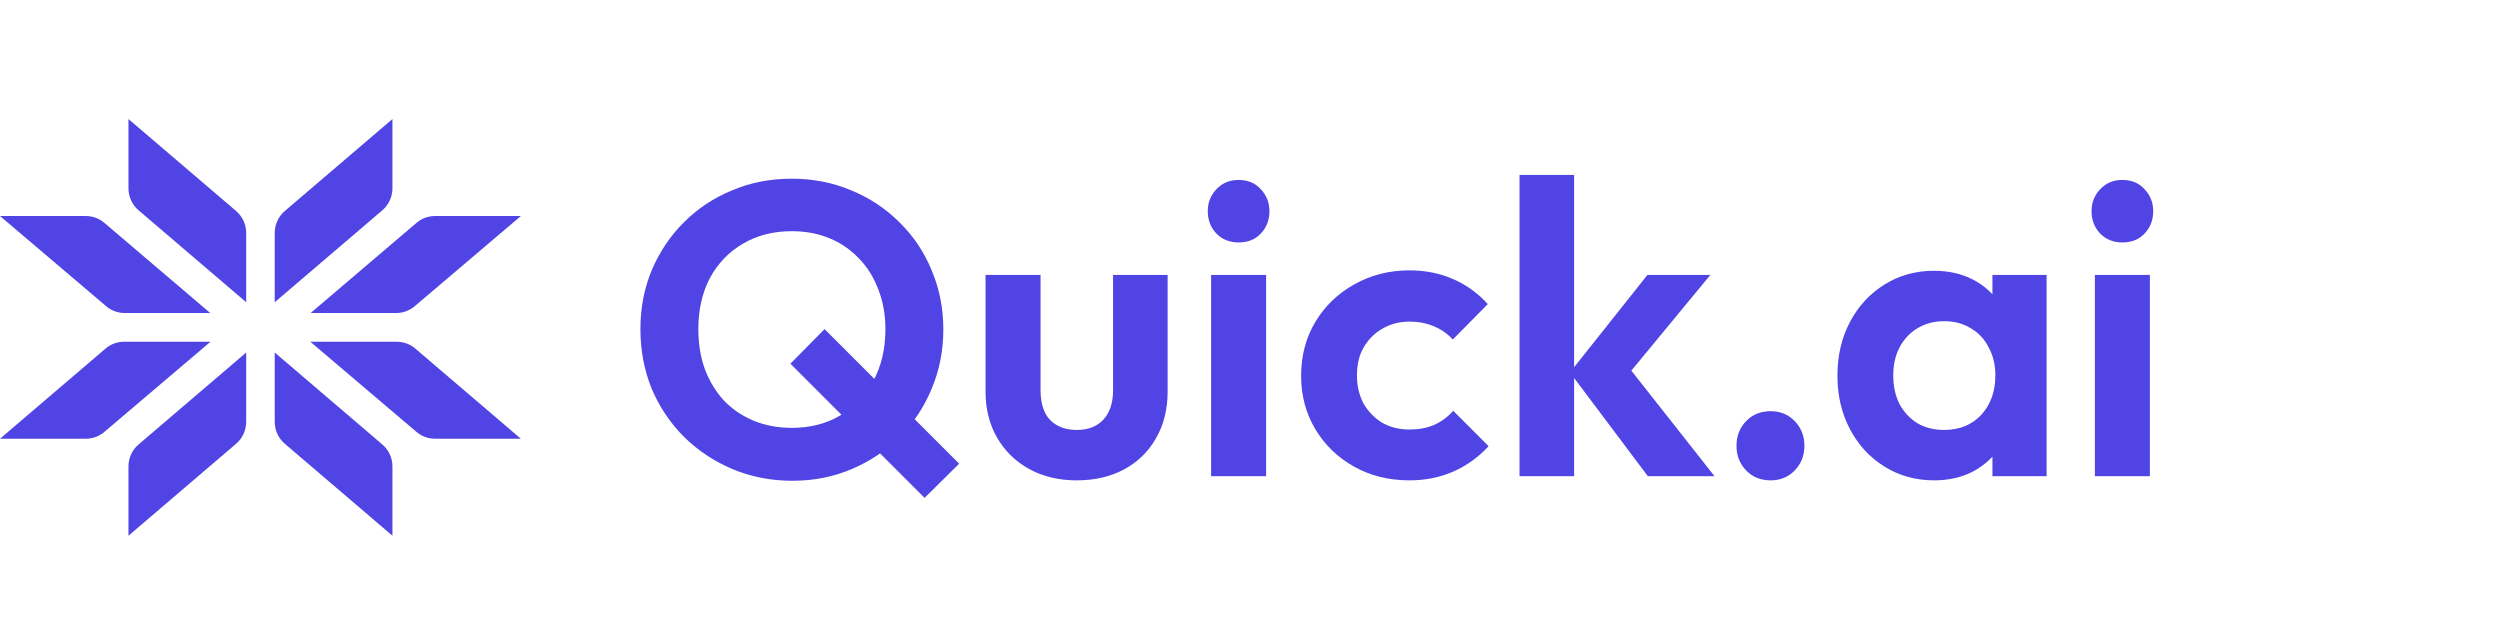
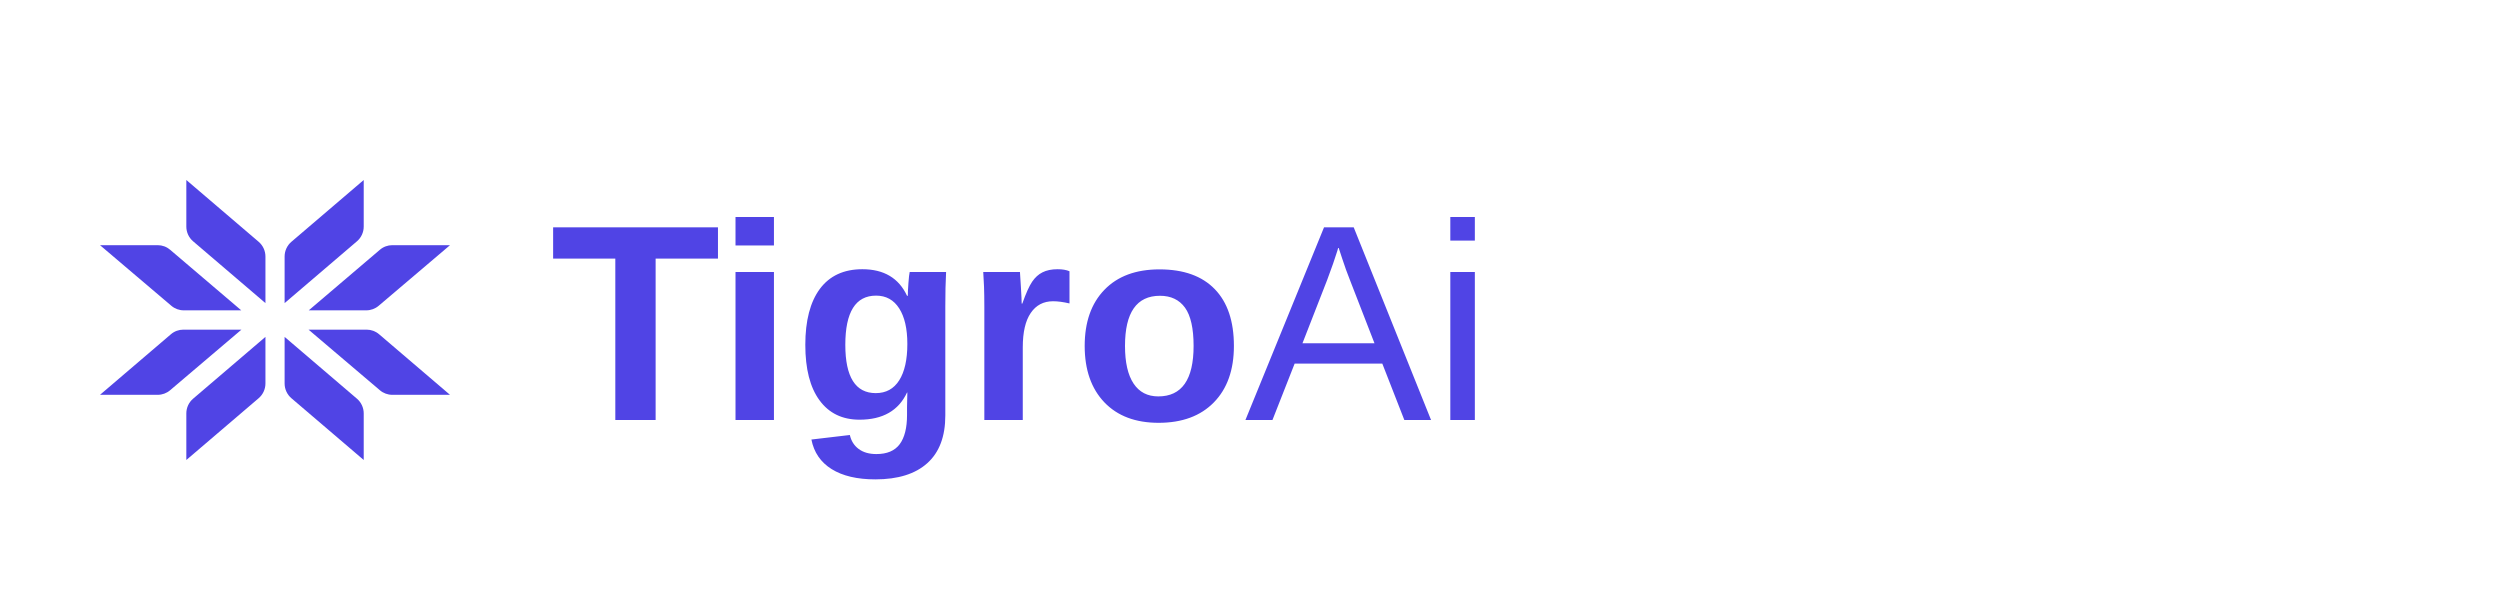
- <svg xmlns="http://www.w3.org/2000/svg" width="168" height="43" viewBox="0 0 168 43" fill="none">
-   <path d="M53.256 32.308C51.819 32.308 50.475 32.047 49.224 31.524C47.992 31.001 46.909 30.283 45.976 29.368C45.043 28.435 44.315 27.352 43.792 26.12C43.288 24.869 43.036 23.535 43.036 22.116C43.036 20.697 43.288 19.381 43.792 18.168C44.315 16.936 45.033 15.863 45.948 14.948C46.881 14.015 47.964 13.296 49.196 12.792C50.428 12.269 51.763 12.008 53.2 12.008C54.637 12.008 55.972 12.269 57.204 12.792C58.436 13.296 59.519 14.015 60.452 14.948C61.385 15.863 62.104 16.936 62.608 18.168C63.131 19.4 63.392 20.725 63.392 22.144C63.392 23.563 63.131 24.888 62.608 26.12C62.104 27.352 61.385 28.435 60.452 29.368C59.537 30.283 58.464 31.001 57.232 31.524C56 32.047 54.675 32.308 53.256 32.308ZM62.132 33.456L53.116 24.44L55.412 22.116L64.456 31.16L62.132 33.456ZM53.2 28.752C54.451 28.752 55.543 28.472 56.476 27.912C57.428 27.352 58.165 26.577 58.688 25.588C59.229 24.599 59.5 23.441 59.5 22.116C59.5 21.145 59.341 20.259 59.024 19.456C58.725 18.653 58.296 17.963 57.736 17.384C57.176 16.787 56.513 16.329 55.748 16.012C54.983 15.695 54.133 15.536 53.2 15.536C51.968 15.536 50.876 15.816 49.924 16.376C48.991 16.917 48.253 17.683 47.712 18.672C47.189 19.661 46.928 20.809 46.928 22.116C46.928 23.105 47.077 24.011 47.376 24.832C47.693 25.653 48.123 26.353 48.664 26.932C49.224 27.511 49.887 27.959 50.652 28.276C51.436 28.593 52.285 28.752 53.2 28.752ZM72.361 32.28C71.166 32.28 70.102 32.028 69.169 31.524C68.254 31.02 67.535 30.32 67.013 29.424C66.49 28.528 66.229 27.492 66.229 26.316V18.476H69.925V26.232C69.925 26.792 70.018 27.277 70.205 27.688C70.391 28.08 70.671 28.379 71.045 28.584C71.418 28.789 71.857 28.892 72.361 28.892C73.126 28.892 73.723 28.659 74.153 28.192C74.582 27.725 74.797 27.072 74.797 26.232V18.476H78.465V26.316C78.465 27.511 78.203 28.556 77.681 29.452C77.177 30.348 76.458 31.048 75.525 31.552C74.61 32.037 73.555 32.28 72.361 32.28ZM81.386 32V18.476H85.082V32H81.386ZM83.234 16.292C82.636 16.292 82.142 16.096 81.75 15.704C81.358 15.293 81.162 14.789 81.162 14.192C81.162 13.613 81.358 13.119 81.75 12.708C82.142 12.297 82.636 12.092 83.234 12.092C83.85 12.092 84.344 12.297 84.718 12.708C85.11 13.119 85.306 13.613 85.306 14.192C85.306 14.789 85.11 15.293 84.718 15.704C84.344 16.096 83.85 16.292 83.234 16.292ZM94.715 32.28C93.334 32.28 92.092 31.972 90.991 31.356C89.89 30.74 89.022 29.9 88.387 28.836C87.752 27.772 87.435 26.577 87.435 25.252C87.435 23.908 87.752 22.704 88.387 21.64C89.022 20.576 89.89 19.736 90.991 19.12C92.111 18.485 93.352 18.168 94.715 18.168C95.779 18.168 96.759 18.364 97.655 18.756C98.551 19.148 99.326 19.708 99.979 20.436L97.627 22.816C97.272 22.424 96.843 22.125 96.339 21.92C95.854 21.715 95.312 21.612 94.715 21.612C94.043 21.612 93.436 21.771 92.895 22.088C92.372 22.387 91.952 22.807 91.635 23.348C91.336 23.871 91.187 24.496 91.187 25.224C91.187 25.933 91.336 26.568 91.635 27.128C91.952 27.669 92.372 28.099 92.895 28.416C93.436 28.715 94.043 28.864 94.715 28.864C95.331 28.864 95.882 28.761 96.367 28.556C96.871 28.332 97.3 28.015 97.655 27.604L100.035 29.984C99.344 30.731 98.551 31.3 97.655 31.692C96.759 32.084 95.779 32.28 94.715 32.28ZM110.736 32L105.5 25.028L110.708 18.476H114.936L108.832 25.868L108.972 24.076L115.216 32H110.736ZM102.112 32V11.756H105.78V32H102.112ZM118.988 32.28C118.316 32.28 117.765 32.056 117.336 31.608C116.906 31.16 116.692 30.609 116.692 29.956C116.692 29.303 116.906 28.752 117.336 28.304C117.765 27.856 118.316 27.632 118.988 27.632C119.641 27.632 120.182 27.856 120.612 28.304C121.041 28.752 121.256 29.303 121.256 29.956C121.256 30.609 121.041 31.16 120.612 31.608C120.182 32.056 119.641 32.28 118.988 32.28ZM129.971 32.28C128.739 32.28 127.629 31.972 126.639 31.356C125.65 30.74 124.875 29.9 124.315 28.836C123.755 27.772 123.475 26.577 123.475 25.252C123.475 23.908 123.755 22.704 124.315 21.64C124.875 20.576 125.65 19.736 126.639 19.12C127.629 18.504 128.739 18.196 129.971 18.196C130.942 18.196 131.81 18.392 132.575 18.784C133.341 19.176 133.947 19.727 134.395 20.436C134.862 21.127 135.114 21.911 135.151 22.788V27.66C135.114 28.556 134.862 29.349 134.395 30.04C133.947 30.731 133.341 31.281 132.575 31.692C131.81 32.084 130.942 32.28 129.971 32.28ZM130.643 28.892C131.67 28.892 132.501 28.556 133.135 27.884C133.77 27.193 134.087 26.307 134.087 25.224C134.087 24.515 133.938 23.889 133.639 23.348C133.359 22.788 132.958 22.359 132.435 22.06C131.931 21.743 131.334 21.584 130.643 21.584C129.971 21.584 129.374 21.743 128.851 22.06C128.347 22.359 127.946 22.788 127.647 23.348C127.367 23.889 127.227 24.515 127.227 25.224C127.227 25.952 127.367 26.596 127.647 27.156C127.946 27.697 128.347 28.127 128.851 28.444C129.374 28.743 129.971 28.892 130.643 28.892ZM133.891 32V28.36L134.479 25.056L133.891 21.808V18.476H137.531V32H133.891ZM140.776 32V18.476H144.472V32H140.776ZM142.624 16.292C142.027 16.292 141.532 16.096 141.14 15.704C140.748 15.293 140.552 14.789 140.552 14.192C140.552 13.613 140.748 13.119 141.14 12.708C141.532 12.297 142.027 12.092 142.624 12.092C143.24 12.092 143.735 12.297 144.108 12.708C144.5 13.119 144.696 13.613 144.696 14.192C144.696 14.789 144.5 15.293 144.108 15.704C143.735 16.096 143.24 16.292 142.624 16.292Z" fill="#5044E5" />
-   <path d="M8.633 8L15.867 14.18C16.296 14.547 16.544 15.086 16.544 15.653V20.31L9.31 14.13C8.88 13.763 8.633 13.225 8.633 12.658V8Z" fill="#5044E5" />
-   <path d="M8.633 36L15.867 29.82C16.296 29.453 16.544 28.914 16.544 28.347V23.689L9.31 29.87C8.88 30.237 8.633 30.775 8.633 31.342V36Z" fill="#5044E5" />
-   <path d="M0 14.517L7.136 20.579C7.482 20.873 7.92 21.034 8.372 21.034H14.127L7.009 14.973C6.663 14.678 6.224 14.517 5.77 14.517H0Z" fill="#5044E5" />
-   <path d="M0 29.482L7.092 23.424C7.438 23.127 7.878 22.965 8.332 22.965H14.144L7.008 29.027C6.662 29.321 6.224 29.482 5.772 29.482H0Z" fill="#5044E5" />
-   <path d="M26.372 8L19.138 14.18C18.709 14.547 18.461 15.086 18.461 15.653V20.31L25.695 14.13C26.124 13.763 26.372 13.225 26.372 12.658V8Z" fill="#5044E5" />
-   <path d="M26.372 36L19.138 29.82C18.709 29.453 18.461 28.914 18.461 28.347V23.689L25.695 29.87C26.124 30.237 26.372 30.775 26.372 31.342V36Z" fill="#5044E5" />
-   <path d="M35.002 14.517L27.866 20.579C27.52 20.873 27.082 21.034 26.63 21.034H20.875L27.993 14.973C28.339 14.678 28.778 14.517 29.231 14.517H35.002Z" fill="#5044E5" />
-   <path d="M34.999 29.482L27.908 23.424C27.561 23.127 27.121 22.965 26.667 22.965H20.855L27.991 29.027C28.337 29.321 28.775 29.482 29.228 29.482H34.999Z" fill="#5044E5" />
+ <svg xmlns="http://www.w3.org/2000/svg" width="250" height="60" viewBox="0 0 250 60" fill="none">
+   <g transform="translate(10, 10)">
+     <path d="M8.633 8L15.867 14.18C16.296 14.547 16.544 15.086 16.544 15.653V20.31L9.31 14.13C8.88 13.763 8.633 13.225 8.633 12.658V8Z" fill="#5044E5" />
+     <path d="M8.633 36L15.867 29.82C16.296 29.453 16.544 28.914 16.544 28.347V23.689L9.31 29.87C8.88 30.237 8.633 30.775 8.633 31.342V36Z" fill="#5044E5" />
+     <path d="M0 14.517L7.136 20.579C7.482 20.873 7.92 21.034 8.372 21.034H14.127L7.009 14.973C6.663 14.678 6.224 14.517 5.77 14.517H0Z" fill="#5044E5" />
+     <path d="M0 29.482L7.092 23.424C7.438 23.127 7.878 22.965 8.332 22.965H14.144L7.008 29.027C6.662 29.321 6.224 29.482 5.772 29.482H0Z" fill="#5044E5" />
+     <path d="M26.372 8L19.138 14.18C18.709 14.547 18.461 15.086 18.461 15.653V20.31L25.695 14.13C26.124 13.763 26.372 13.225 26.372 12.658V8Z" fill="#5044E5" />
+     <path d="M26.372 36L19.138 29.82C18.709 29.453 18.461 28.914 18.461 28.347V23.689L25.695 29.87C26.124 30.237 26.372 30.775 26.372 31.342V36Z" fill="#5044E5" />
+     <path d="M35.002 14.517L27.866 20.579C27.52 20.873 27.082 21.034 26.63 21.034H20.875L27.993 14.973C28.339 14.678 28.778 14.517 29.231 14.517H35.002Z" fill="#5044E5" />
+     <path d="M34.999 29.482L27.908 23.424C27.561 23.127 27.121 22.965 26.667 22.965H20.855L27.991 29.027C28.337 29.321 28.775 29.482 29.228 29.482H34.999Z" fill="#5044E5" />
+   </g>
+   <g transform="translate(55, 42)">
+     <text font-family="Arial, Helvetica, sans-serif" font-weight="700" font-size="28" fill="#5044E5">
+         Tigro<tspan font-weight="400">Ai</tspan>
+     </text>
+   </g>
</svg>
